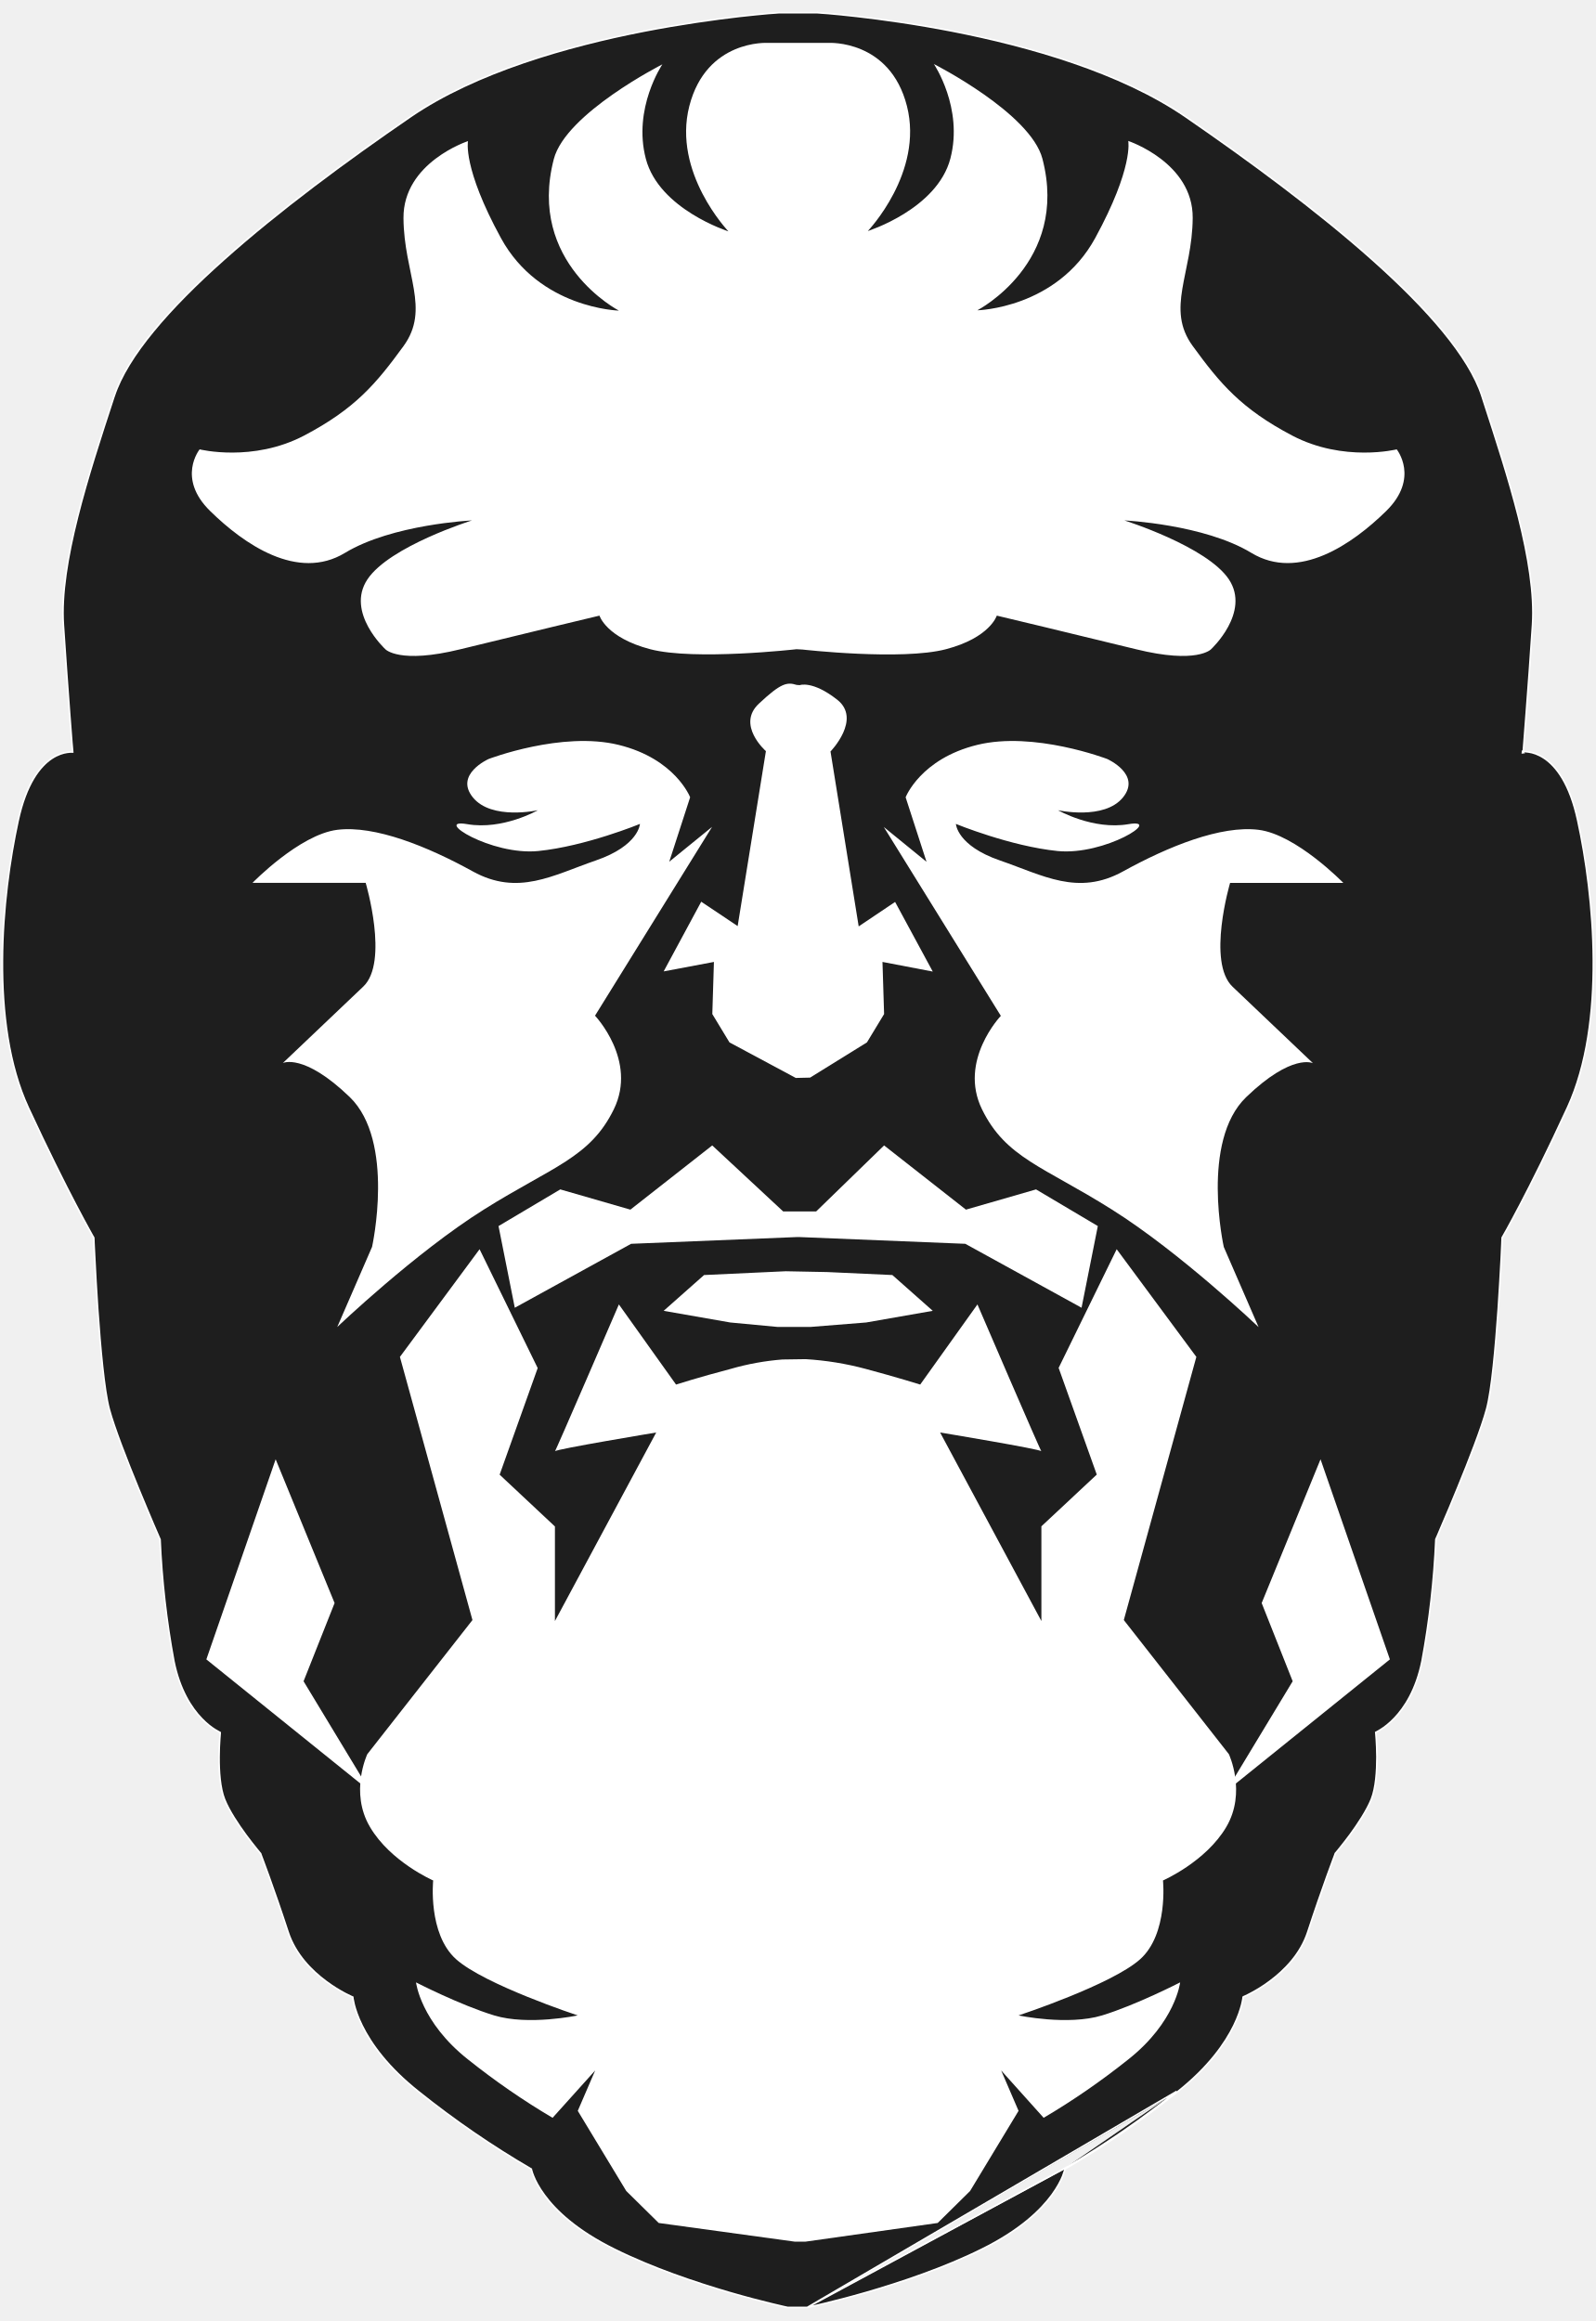
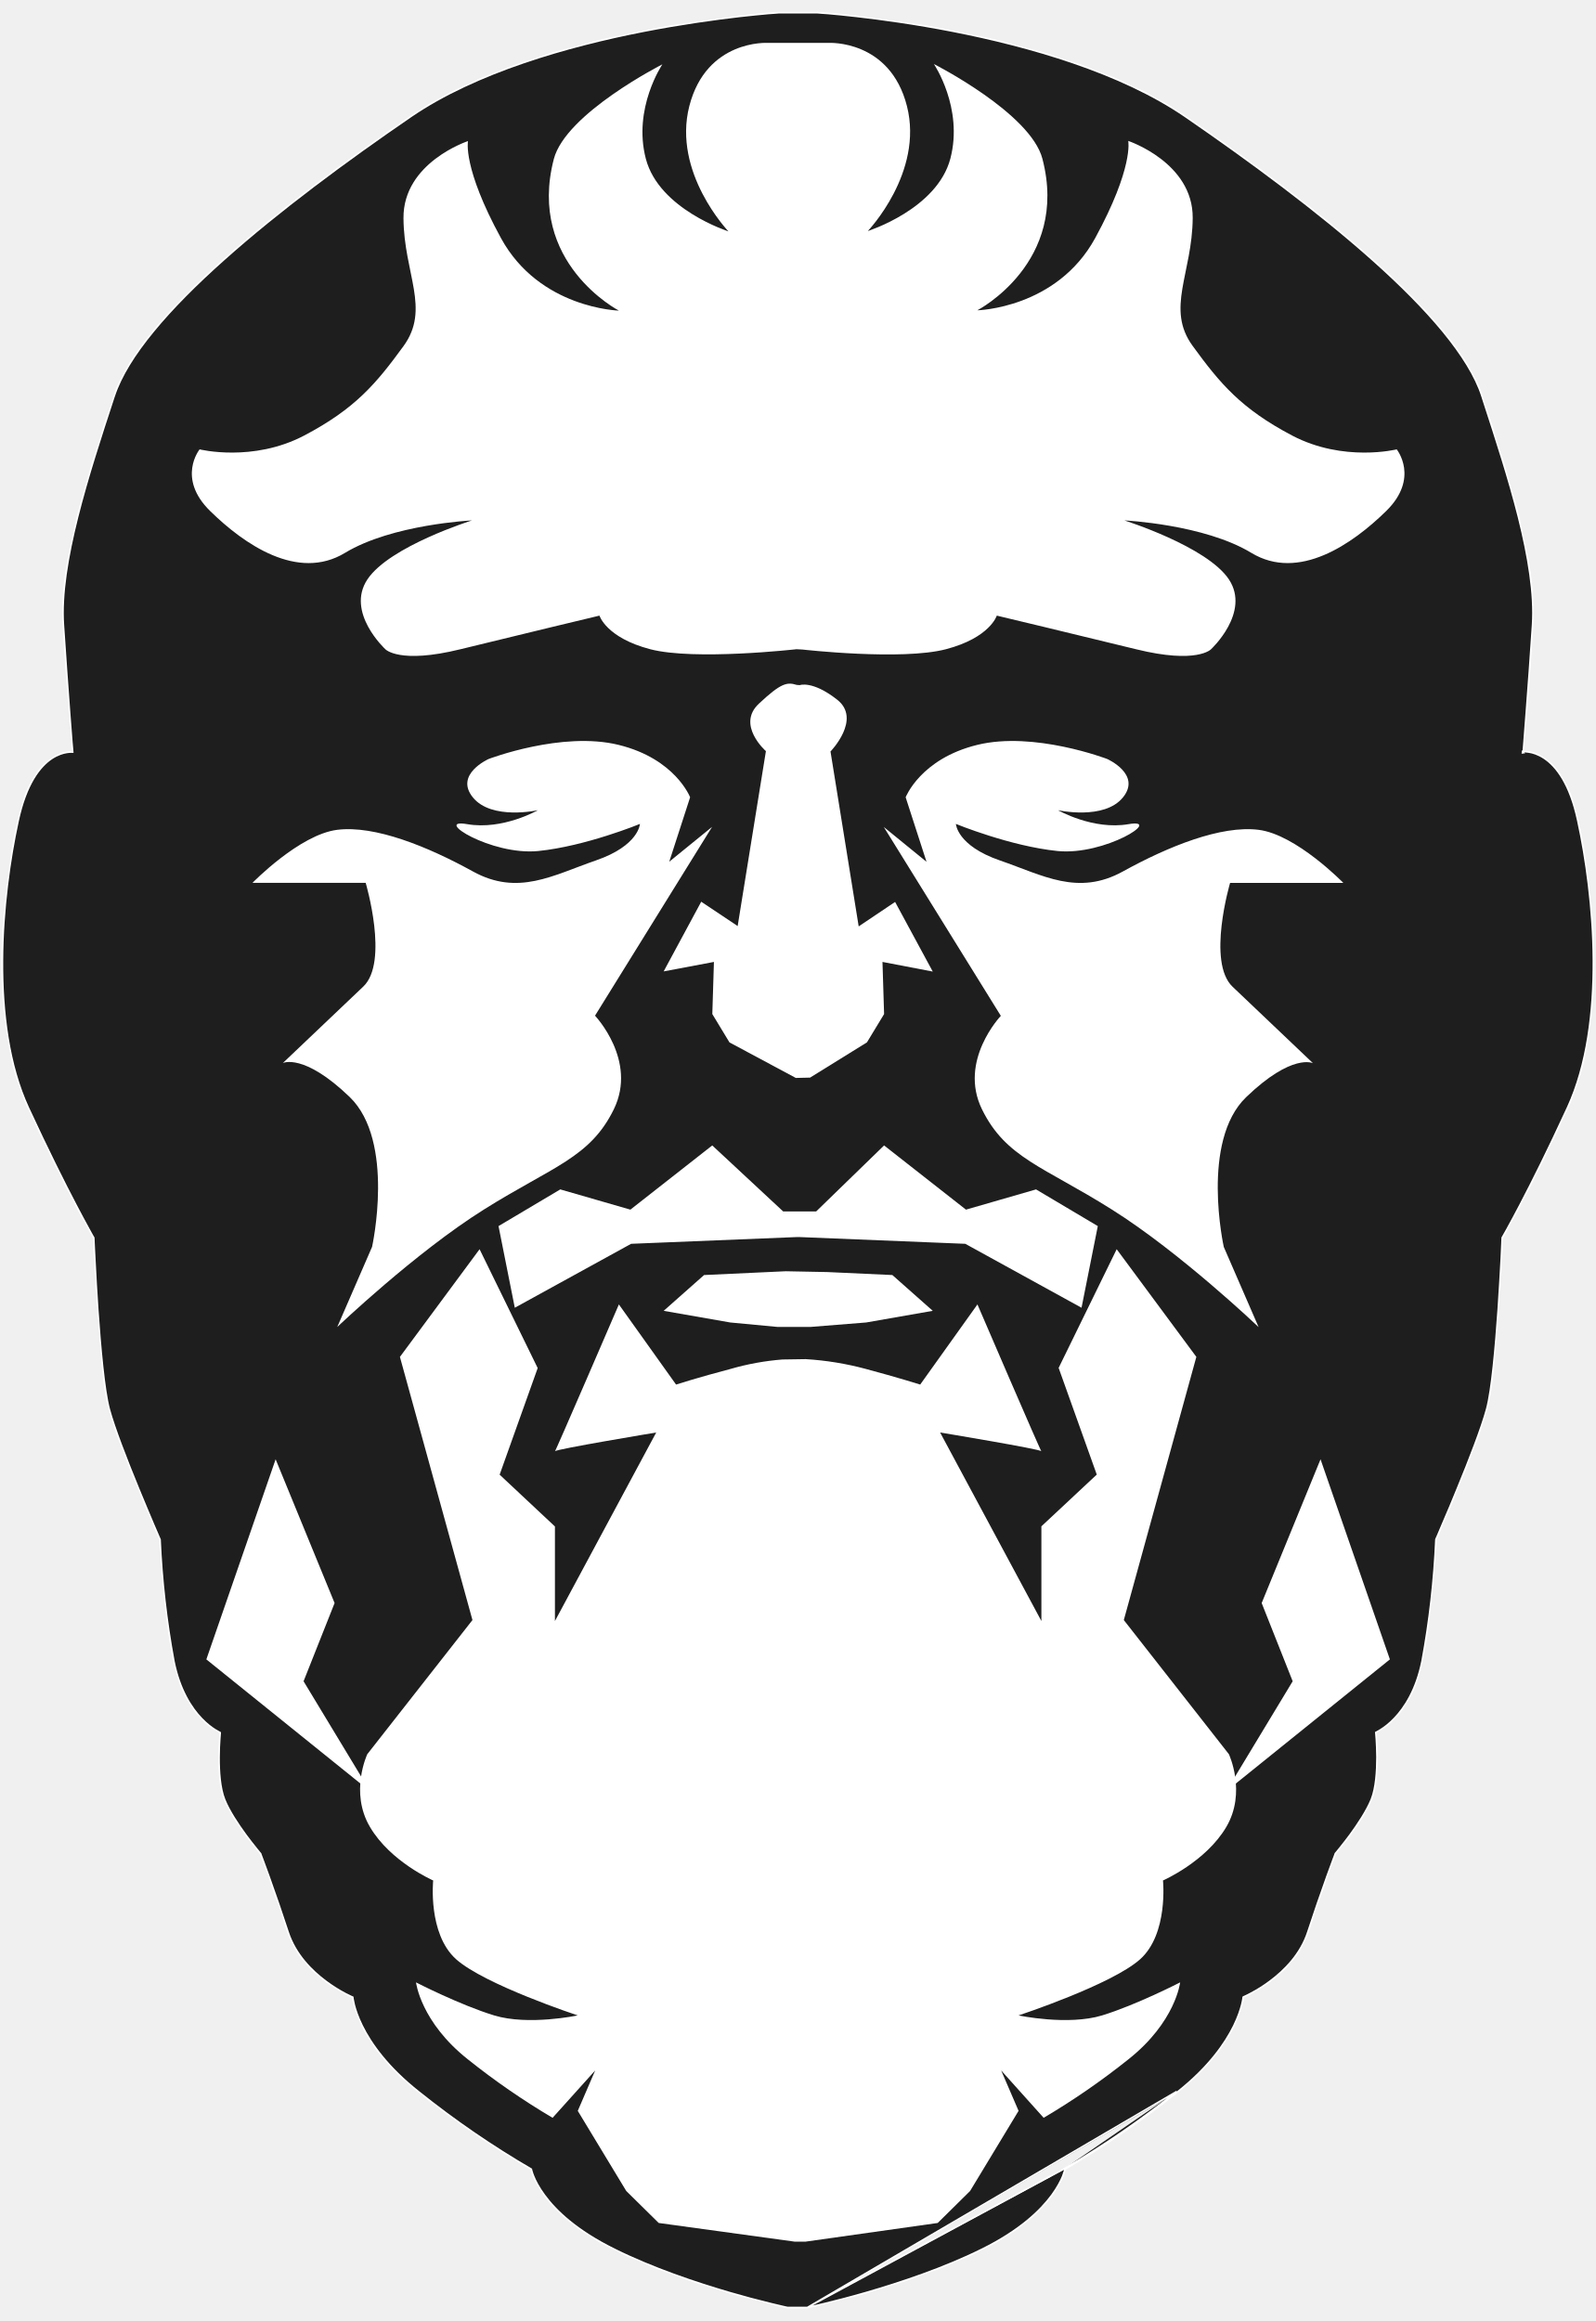
- <svg xmlns="http://www.w3.org/2000/svg" width="77px" height="112px" viewBox="0 0 77 111" version="1.1">
-   <g id="surface1">
-     <path style="fill-rule:nonzero;fill:rgb(11.765%,11.765%,11.765%);fill-opacity:1;stroke-width:0.5;stroke-linecap:butt;stroke-linejoin:miter;stroke:rgb(100%,100%,100%);stroke-opacity:1;stroke-miterlimit:4;" d="M 253.954 724.978 L 247.74 724.978 L 247.791 724.748 C 247.74 724.978 247.74 724.978 247.74 724.978 L 247.715 724.978 L 247.638 724.952 C 247.587 724.952 247.511 724.927 247.384 724.901 C 247.155 724.85 246.823 724.774 246.365 724.671 C 245.499 724.467 244.2 724.186 242.596 723.777 C 239.336 722.985 234.778 721.81 229.455 720.251 C 218.836 717.135 205.236 712.561 193.292 706.608 C 181.323 700.681 174.778 694.345 171.238 689.465 C 169.456 687.038 168.437 684.994 167.851 683.538 C 167.546 682.797 167.367 682.209 167.265 681.826 C 167.214 681.621 167.164 681.468 167.138 681.366 C 167.138 681.34 167.138 681.34 167.138 681.315 C 154.787 674.084 142.97 665.96 131.816 656.992 C 121.884 649.123 116.663 641.612 113.938 636.068 C 112.563 633.283 111.824 631.009 111.417 629.399 C 111.239 628.607 111.111 627.994 111.035 627.56 C 111.009 627.355 110.984 627.177 110.984 627.074 C 110.984 627.074 110.984 627.049 110.984 627.049 L 110.933 627.023 C 110.806 626.972 110.627 626.895 110.424 626.793 C 109.965 626.589 109.329 626.282 108.565 625.874 C 106.986 625.03 104.872 623.779 102.58 622.067 C 98.047 618.694 92.928 613.533 90.636 606.533 C 88.37 599.584 86.205 593.375 84.6 588.904 C 83.786 586.656 83.123 584.867 82.665 583.615 C 82.436 583.002 82.258 582.517 82.13 582.185 C 82.079 582.031 82.028 581.904 82.003 581.827 L 81.977 581.725 L 81.901 581.648 C 81.85 581.572 81.748 581.469 81.621 581.316 C 81.392 581.035 81.035 580.626 80.628 580.09 C 79.787 579.042 78.641 577.586 77.393 575.9 C 74.923 572.527 72.071 568.235 70.645 564.658 C 69.219 561.056 68.887 555.716 68.913 551.296 C 68.913 549.073 69.015 547.106 69.117 545.65 C 69.142 544.934 69.193 544.372 69.244 543.963 C 69.244 543.785 69.269 543.631 69.269 543.529 C 69.193 543.478 69.091 543.427 68.964 543.376 C 68.633 543.197 68.2 542.967 67.64 542.609 C 66.545 541.92 65.042 540.795 63.438 539.109 C 60.203 535.737 56.536 530.09 54.703 521.046 C 52.36 508.348 50.908 495.497 50.348 482.595 L 50.322 482.569 L 50.22 482.314 C 50.119 482.084 49.991 481.777 49.813 481.368 C 49.456 480.525 48.922 479.325 48.31 477.868 C 47.062 474.905 45.356 470.868 43.548 466.448 C 39.932 457.633 35.934 447.312 34.355 441.435 C 32.776 435.508 31.579 421.967 30.738 409.933 C 30.331 403.929 30.025 398.258 29.822 394.119 C 29.72 392.049 29.618 390.337 29.567 389.162 C 29.541 388.575 29.516 388.115 29.516 387.808 L 29.49 387.45 L 29.49 387.374 L 29.44 387.272 C 29.363 387.169 29.261 386.99 29.134 386.761 C 28.905 386.326 28.523 385.662 28.039 384.768 C 27.071 383.005 25.645 380.373 23.837 376.899 C 20.221 369.975 15.076 359.704 8.913 346.342 C 2.725 332.954 0.662 316.194 0.764 299.868 C 0.84 283.543 3.132 267.626 5.679 255.848 C 8.226 244.044 12.555 238.602 16.299 236.098 C 18.158 234.872 19.864 234.361 21.112 234.182 C 21.749 234.08 22.258 234.054 22.614 234.08 C 22.691 234.08 22.793 234.08 22.869 234.08 L 22.818 233.441 C 22.767 232.828 22.691 231.934 22.589 230.81 C 22.436 228.561 22.182 225.342 21.876 221.51 C 21.316 213.871 20.577 203.779 19.94 194.045 C 19.278 184.259 21.265 172.405 24.397 159.886 C 27.504 147.469 31.782 134.362 35.832 121.971 L 35.934 121.69 C 37.996 115.43 42.3 108.507 48.259 101.251 C 54.193 93.995 61.782 86.381 70.39 78.691 C 87.606 63.259 108.896 47.47 129.269 33.469 C 149.693 19.468 178.598 11.267 202.384 6.592 C 214.277 4.267 224.922 2.81 232.562 1.916 C 236.382 1.482 239.464 1.201 241.603 0.996 C 242.647 0.92 243.487 0.843 244.048 0.818 C 244.328 0.792 244.531 0.766 244.684 0.766 L 244.837 0.766 L 244.888 0.741 C 244.888 0.741 244.888 0.741 244.913 0.996 L 244.888 0.741 L 257.239 0.741 L 257.214 0.996 C 257.239 0.741 257.239 0.741 257.239 0.741 L 257.29 0.766 L 257.443 0.766 C 257.596 0.766 257.8 0.792 258.08 0.818 C 258.64 0.843 259.455 0.92 260.525 0.996 C 262.664 1.175 265.745 1.482 269.565 1.916 C 277.205 2.785 287.825 4.241 299.718 6.566 C 323.504 11.242 352.408 19.417 372.833 33.469 C 393.206 47.521 414.522 63.31 431.737 78.716 C 440.371 86.432 447.96 94.046 453.919 101.302 C 459.853 108.558 464.182 115.456 466.194 121.741 L 466.678 123.248 C 470.574 135.282 474.674 147.903 477.679 159.886 C 480.786 172.353 482.747 184.183 482.11 193.968 C 481.474 203.702 480.735 213.768 480.15 221.433 C 479.869 225.24 479.615 228.459 479.436 230.707 C 479.335 231.832 479.258 232.726 479.233 233.339 L 479.182 233.978 C 479.233 233.978 479.335 233.978 479.436 233.952 C 479.768 233.952 480.277 233.978 480.914 234.08 C 482.161 234.259 483.868 234.77 485.752 236.022 C 489.496 238.525 493.825 243.967 496.346 255.745 C 498.893 267.498 501.16 283.415 501.236 299.741 C 501.338 316.067 499.275 332.827 493.138 346.24 C 487 359.628 481.856 369.924 478.24 376.848 C 476.431 380.322 475.005 382.954 474.038 384.717 C 473.528 385.611 473.172 386.275 472.917 386.709 C 472.79 386.939 472.688 387.093 472.637 387.22 L 472.56 387.323 L 472.56 387.399 L 472.535 387.757 C 472.535 388.064 472.51 388.523 472.484 389.111 C 472.433 390.286 472.357 391.998 472.255 394.068 C 472.026 398.207 471.72 403.878 471.313 409.882 C 470.472 421.942 469.275 435.457 467.696 441.359 C 466.117 447.261 462.119 457.582 458.503 466.397 C 456.72 470.817 455.014 474.853 453.741 477.792 C 453.129 479.273 452.62 480.474 452.263 481.292 C 452.06 481.726 451.932 482.033 451.831 482.263 L 451.729 482.493 L 451.703 482.544 C 451.143 495.446 449.691 508.297 447.348 520.995 C 445.515 530.039 441.848 535.686 438.613 539.058 C 437.009 540.744 435.506 541.868 434.411 542.558 C 433.877 542.916 433.418 543.146 433.113 543.325 C 432.96 543.376 432.858 543.427 432.781 543.478 C 432.781 543.58 432.807 543.708 432.832 543.912 C 432.858 544.296 432.909 544.883 432.96 545.599 C 433.062 547.029 433.138 549.022 433.163 551.245 C 433.163 555.639 432.832 560.979 431.406 564.607 C 429.955 568.184 427.128 572.476 424.658 575.849 C 423.41 577.535 422.264 578.991 421.423 580.039 C 421.016 580.575 420.659 580.984 420.43 581.265 C 420.303 581.418 420.226 581.52 420.15 581.597 L 420.074 581.674 L 420.048 581.75 C 420.023 581.853 419.972 581.98 419.921 582.134 C 419.793 582.466 419.615 582.951 419.386 583.564 C 418.928 584.816 418.265 586.605 417.45 588.853 C 415.846 593.324 413.681 599.533 411.415 606.482 C 409.148 613.482 404.004 618.643 399.471 622.016 C 397.204 623.727 395.065 624.979 393.512 625.797 C 392.722 626.231 392.086 626.538 391.627 626.742 C 391.423 626.844 391.245 626.921 391.118 626.972 C 391.118 626.972 391.092 626.998 391.092 626.998 C 391.067 626.998 391.067 626.998 391.067 627.023 C 391.067 627.125 391.041 627.304 391.016 627.509 C 390.94 627.943 390.838 628.556 390.634 629.374 C 390.227 630.958 389.488 633.257 388.138 636.042 C 385.413 641.612 380.244 649.123 370.337 656.992 M 253.954 724.978 L 370.159 656.788 M 253.954 724.978 L 253.98 724.978 L 253.954 724.901 C 253.98 724.978 253.98 724.978 253.98 724.978 L 254.056 724.952 C 254.107 724.952 254.209 724.927 254.311 724.901 C 254.565 724.85 254.896 724.774 255.355 724.671 C 256.246 724.467 257.545 724.186 259.2 723.777 C 262.46 722.985 267.095 721.81 272.468 720.251 C 283.19 717.135 296.916 712.561 308.86 706.608 C 320.804 700.681 327.349 694.345 330.915 689.465 C 332.672 687.038 333.716 684.994 334.302 683.538 C 334.582 682.797 334.76 682.209 334.887 681.826 C 334.938 681.621 334.964 681.468 334.989 681.366 C 334.989 681.34 334.989 681.34 335.015 681.315 M 253.954 724.978 L 334.786 681.162 M 370.337 656.992 L 370.159 656.788 M 370.337 656.992 L 370.159 656.788 M 370.337 656.992 C 359.157 665.96 347.366 674.084 335.015 681.315 M 370.159 656.788 C 358.979 665.781 347.162 673.906 334.786 681.162 M 335.015 681.315 C 335.015 681.289 335.015 681.264 335.015 681.238 L 335.015 681.187 C 335.015 681.187 335.015 681.187 334.786 681.162 M 335.015 681.315 C 334.964 681.34 334.938 681.34 334.913 681.366 L 334.786 681.162 M 479.156 234.233 C 478.978 234.233 478.902 234.259 478.902 234.259 C 478.902 234.259 478.902 234.156 478.927 234.003 Z M 479.156 234.233 " transform="matrix(0.153386,0,0,0.152893,0,0)" />
-     <path style=" stroke:none;fill-rule:nonzero;fill:rgb(100%,100%,100%);fill-opacity:1;" d="M 38.859 107.672 L 45.246 106.77 L 46.809 105.227 L 49.148 101.359 L 48.309 99.41 L 50.359 101.695 C 51.785 100.855 53.148 99.91 54.441 98.879 C 56.73 97.07 56.945 95.16 56.945 95.16 C 56.945 95.16 54.836 96.246 53.18 96.754 C 51.523 97.258 49.148 96.754 49.148 96.754 C 49.148 96.754 53.652 95.27 55.02 94.039 C 56.383 92.809 56.117 90.242 56.117 90.242 C 56.117 90.242 58.184 89.34 59.172 87.66 C 60.16 85.984 59.297 84.148 59.297 84.148 L 54.227 77.676 L 57.727 64.977 L 53.883 59.781 L 51.082 65.508 L 52.922 70.656 L 50.25 73.152 L 50.25 77.723 L 45.363 68.625 C 45.363 68.625 50.246 69.434 50.25 69.531 C 50.254 69.629 47.164 62.445 47.164 62.445 L 44.402 66.312 C 44.402 66.312 43.328 65.973 41.766 65.555 C 40.82 65.301 39.852 65.145 38.875 65.086 L 37.754 65.102 C 36.91 65.168 36.074 65.32 35.262 65.555 C 33.699 65.965 32.621 66.312 32.621 66.312 L 29.863 62.445 C 29.863 62.445 26.766 69.629 26.777 69.531 C 26.789 69.434 31.664 68.625 31.664 68.625 L 26.777 77.723 L 26.777 73.16 L 24.109 70.66 L 25.945 65.516 L 23.141 59.781 L 19.297 64.977 L 22.797 77.676 L 17.723 84.148 C 17.723 84.148 16.859 85.98 17.852 87.66 C 18.84 89.344 20.902 90.242 20.902 90.242 C 20.902 90.242 20.637 92.809 22.004 94.039 C 23.371 95.27 27.875 96.754 27.875 96.754 C 27.875 96.754 25.5 97.258 23.844 96.754 C 22.184 96.246 20.074 95.16 20.074 95.16 C 20.074 95.16 20.293 97.07 22.582 98.879 C 23.875 99.91 25.238 100.855 26.664 101.695 L 28.719 99.41 L 27.879 101.359 L 30.219 105.227 L 31.785 106.77 L 38.355 107.672 Z M 38.859 107.672 " />
-     <path style=" stroke:none;fill-rule:nonzero;fill:rgb(100%,100%,100%);fill-opacity:1;" d="M 43.699 37.973 C 43.699 37.973 44.414 36.117 47.152 35.445 C 49.891 34.77 53.426 36.125 53.426 36.125 C 53.426 36.125 55.09 36.863 54.188 37.977 C 53.285 39.094 51.051 38.598 51.051 38.598 C 51.051 38.598 52.746 39.566 54.453 39.27 C 56.164 38.977 53.309 40.793 51.031 40.566 C 48.75 40.336 46.125 39.258 46.125 39.258 C 46.125 39.258 46.172 40.305 48.246 41.02 C 50.324 41.734 52.008 42.754 54.188 41.551 C 56.367 40.348 58.91 39.316 60.73 39.543 C 62.551 39.77 64.82 42.105 64.82 42.105 L 59.355 42.105 C 59.355 42.105 58.223 45.93 59.477 47.117 C 60.727 48.305 63.355 50.805 63.355 50.805 C 63.355 50.805 62.352 50.305 60.133 52.441 C 57.914 54.574 59.051 59.672 59.051 59.672 L 60.73 63.539 C 60.73 63.539 56.961 59.945 53.652 57.867 C 50.348 55.785 48.531 55.379 47.383 53.027 C 46.234 50.68 48.293 48.52 48.293 48.52 L 42.645 39.406 L 44.707 41.086 Z M 43.699 37.973 " />
-     <path style=" stroke:none;fill-rule:nonzero;fill:rgb(100%,100%,100%);fill-opacity:1;" d="M 63.719 69.918 L 60.879 76.855 L 62.375 80.629 L 59.164 85.941 L 67.066 79.574 Z M 63.719 69.918 " />
-     <path style=" stroke:none;fill-rule:nonzero;fill:rgb(100%,100%,100%);fill-opacity:1;" d="M 38.727 30.844 C 38.727 30.844 43.512 31.387 45.645 30.828 C 47.773 30.27 48.098 29.207 48.098 29.207 C 48.098 29.207 51.855 30.102 54.812 30.828 C 57.77 31.559 58.438 30.828 58.438 30.828 C 58.438 30.828 60.355 29.051 59.297 27.457 C 58.234 25.863 54.254 24.613 54.254 24.613 C 54.254 24.613 58.105 24.797 60.383 26.18 C 62.664 27.562 65.262 25.754 66.887 24.16 C 68.512 22.566 67.395 21.184 67.395 21.184 C 67.395 21.184 64.836 21.82 62.355 20.52 C 59.879 19.219 58.863 17.996 57.551 16.195 C 56.238 14.398 57.531 12.695 57.551 10.02 C 57.574 7.344 54.441 6.301 54.441 6.301 C 54.441 6.301 54.707 7.574 52.848 10.984 C 50.988 14.391 47.16 14.473 47.16 14.473 C 47.16 14.473 51.605 12.176 50.301 7.164 C 49.727 4.953 45.062 2.59 45.062 2.59 C 45.062 2.59 46.496 4.703 45.859 7.148 C 45.219 9.594 41.875 10.648 41.875 10.648 C 41.875 10.648 44.578 7.824 43.762 4.617 C 42.945 1.406 39.992 1.57 39.992 1.57 L 37.035 1.57 C 37.035 1.57 34.09 1.398 33.262 4.617 C 32.438 7.832 35.148 10.664 35.148 10.664 C 35.148 10.664 31.805 9.602 31.164 7.164 C 30.523 4.727 31.961 2.605 31.961 2.605 C 31.961 2.605 27.297 4.969 26.723 7.176 C 25.418 12.191 29.863 14.488 29.863 14.488 C 29.863 14.488 26.031 14.395 24.172 10.988 C 22.312 7.582 22.582 6.309 22.582 6.309 C 22.582 6.309 19.449 7.336 19.469 10.027 C 19.488 12.715 20.781 14.402 19.469 16.203 C 18.156 18.004 17.148 19.219 14.672 20.52 C 12.191 21.82 9.633 21.184 9.633 21.184 C 9.633 21.184 8.512 22.566 10.141 24.16 C 11.77 25.758 14.363 27.562 16.645 26.18 C 18.926 24.797 22.773 24.613 22.773 24.613 C 22.773 24.613 18.793 25.859 17.73 27.457 C 16.668 29.051 18.594 30.828 18.594 30.828 C 18.594 30.828 19.262 31.559 22.223 30.828 C 25.18 30.102 28.926 29.207 28.926 29.207 C 28.926 29.207 29.246 30.27 31.375 30.828 C 33.508 31.387 38.434 30.828 38.434 30.828 Z M 38.727 30.844 " />
-     <path style=" stroke:none;fill-rule:nonzero;fill:rgb(100%,100%,100%);fill-opacity:1;" d="M 33.301 37.973 C 33.301 37.973 32.59 36.117 29.852 35.445 C 27.113 34.77 23.578 36.125 23.578 36.125 C 23.578 36.125 21.914 36.863 22.816 37.977 C 23.719 39.094 25.953 38.598 25.953 38.598 C 25.953 38.598 24.258 39.566 22.547 39.27 C 20.84 38.977 23.691 40.793 25.973 40.566 C 28.258 40.336 30.879 39.258 30.879 39.258 C 30.879 39.258 30.832 40.305 28.754 41.02 C 26.68 41.734 24.996 42.754 22.816 41.551 C 20.637 40.348 18.09 39.316 16.273 39.543 C 14.453 39.77 12.184 42.102 12.184 42.102 L 17.645 42.102 C 17.645 42.102 18.781 45.926 17.527 47.109 C 16.277 48.297 13.648 50.797 13.648 50.797 C 13.648 50.797 14.652 50.297 16.871 52.434 C 19.086 54.57 17.953 59.668 17.953 59.668 L 16.273 63.535 C 16.273 63.535 20.035 59.945 23.348 57.867 C 26.664 55.785 28.477 55.371 29.621 53.023 C 30.766 50.672 28.711 48.512 28.711 48.512 L 34.359 39.402 L 32.293 41.082 Z M 33.301 37.973 " />
-     <path style=" stroke:none;fill-rule:nonzero;fill:rgb(100%,100%,100%);fill-opacity:1;" d="M 39.383 57.957 L 42.66 54.773 L 46.609 57.871 L 49.992 56.895 L 52.973 58.664 L 52.188 62.605 L 46.578 59.52 L 38.59 59.195 L 38.438 59.195 L 30.453 59.52 L 24.84 62.605 L 24.055 58.664 L 27.035 56.895 L 30.418 57.871 L 34.367 54.773 L 37.789 57.957 Z M 39.383 57.957 " />
-     <path style=" stroke:none;fill-rule:nonzero;fill:rgb(100%,100%,100%);fill-opacity:1;" d="M 39.914 60.883 L 43.059 61.027 L 45.008 62.754 L 41.797 63.316 L 39.113 63.531 L 37.516 63.531 L 35.234 63.316 L 32.023 62.754 L 33.973 61.027 L 37.914 60.844 Z M 39.914 60.883 " />
-     <path style=" stroke:none;fill-rule:nonzero;fill:rgb(100%,100%,100%);fill-opacity:1;" d="M 13.301 69.918 L 16.145 76.855 L 14.648 80.629 L 17.859 85.941 L 9.957 79.574 Z M 13.301 69.918 " />
-     <path style=" stroke:none;fill-rule:nonzero;fill:rgb(100%,100%,100%);fill-opacity:1;" d="M 38.441 32.551 C 37.973 32.402 37.676 32.465 36.625 33.449 C 35.512 34.477 36.957 35.746 36.957 35.746 L 35.594 44.188 L 33.836 43.012 L 32.023 46.375 L 34.449 45.918 L 34.371 48.434 L 35.199 49.801 L 38.398 51.516 L 39.09 51.5 L 41.832 49.801 L 42.66 48.434 L 42.582 45.918 L 45.008 46.383 L 43.191 43.023 L 41.434 44.203 L 40.074 35.762 C 40.074 35.762 41.594 34.203 40.395 33.262 C 39.199 32.324 38.586 32.562 38.586 32.562 Z M 38.441 32.551 " />
+ <svg xmlns="http://www.w3.org/2000/svg" height="112" viewBox="0 0 77 111" width="77">
+   <path d="m253.954 724.978h-6.214l.051-.23-.05.23h-.026l-.077-.026c-.05 0-.127-.025-.254-.05-.23-.052-.56-.128-1.019-.23-.866-.205-2.165-.486-3.769-.895a295.59 295.59 0 0 1 -13.14-3.526c-10.62-3.116-24.22-7.69-36.164-13.643-11.969-5.927-18.514-12.263-22.054-17.143-1.782-2.427-2.801-4.471-3.387-5.927a13.794 13.794 0 0 1 -.586-1.712c-.05-.205-.101-.358-.127-.46v-.051a290.995 290.995 0 0 1 -35.322-24.323c-9.932-7.869-15.153-15.38-17.878-20.924-1.375-2.785-2.114-5.06-2.521-6.669a42.607 42.607 0 0 1 -.382-1.84c-.026-.204-.051-.382-.051-.485v-.025l-.051-.026a6.779 6.779 0 0 1 -.51-.23 29.561 29.561 0 0 1 -1.858-.92 47.337 47.337 0 0 1 -5.985-3.806c-4.533-3.373-9.652-8.534-11.944-15.534a649.517 649.517 0 0 0 -6.036-17.629c-.814-2.248-1.477-4.037-1.935-5.289-.23-.613-.407-1.098-.535-1.43-.05-.154-.102-.281-.127-.358l-.026-.102-.076-.077c-.051-.076-.153-.179-.28-.332-.23-.28-.586-.69-.993-1.226a136.319 136.319 0 0 1 -3.235-4.19c-2.47-3.373-5.322-7.665-6.748-11.242-1.426-3.602-1.758-8.942-1.732-13.362 0-2.223.102-4.19.204-5.646.025-.716.076-1.278.127-1.687 0-.178.025-.332.025-.434a1.694 1.694 0 0 0 -.305-.153c-.331-.179-.764-.409-1.324-.767-1.095-.69-2.598-1.814-4.202-3.5-3.235-3.372-6.902-9.019-8.735-18.063a278.518 278.518 0 0 1 -4.355-38.451l-.026-.026-.102-.255c-.101-.23-.229-.537-.407-.946-.357-.843-.891-2.043-1.503-3.5-1.248-2.963-2.954-7-4.762-11.42-3.616-8.815-7.614-19.136-9.193-25.013-1.58-5.927-2.776-19.468-3.617-31.502a869.464 869.464 0 0 1 -.916-15.814c-.102-2.07-.204-3.782-.255-4.957-.026-.587-.051-1.047-.051-1.354l-.026-.358v-.076l-.05-.102a5.253 5.253 0 0 1 -.306-.511c-.23-.435-.611-1.099-1.095-1.993a397.712 397.712 0 0 1 -4.202-7.87c-3.616-6.923-8.76-17.194-14.924-30.556-6.188-13.388-8.25-30.148-8.149-46.474.076-16.325 2.368-32.242 4.915-44.02 2.547-11.804 6.876-17.246 10.62-19.75 1.859-1.226 3.565-1.737 4.813-1.916.637-.102 1.146-.128 1.502-.102h.255l-.05-.639c-.052-.613-.128-1.507-.23-2.631a912.69 912.69 0 0 0 -.713-9.3c-.56-7.64-1.299-17.731-1.936-27.465-.662-9.786 1.325-21.64 4.457-34.16 3.107-12.416 7.385-25.523 11.435-37.914l.102-.281c2.062-6.26 6.366-13.183 12.325-20.44 5.934-7.255 13.523-14.869 22.131-22.56 17.216-15.43 38.506-31.22 58.88-45.22 20.423-14.002 49.328-22.203 73.114-26.878 11.893-2.325 22.538-3.782 30.178-4.676 3.82-.434 6.902-.715 9.04-.92 1.045-.076 1.885-.153 2.446-.178.28-.026.483-.052.636-.052h.153l.051-.025.025.255-.025-.255h12.351l-.025.255.025-.255.051.025h.153c.153 0 .357.026.637.052.56.025 1.375.102 2.445.178 2.139.18 5.22.486 9.04.92 7.64.869 18.26 2.325 30.153 4.65 23.786 4.676 52.69 12.851 73.115 26.903 20.373 14.052 41.689 29.841 58.904 45.247 8.634 7.716 16.223 15.33 22.182 22.586 5.934 7.256 10.263 14.154 12.275 20.439l.484 1.507c3.896 12.034 7.996 24.655 11.001 36.638 3.107 12.467 5.068 24.297 4.431 34.082-.636 9.734-1.375 19.8-1.96 27.465-.28 3.807-.535 7.026-.714 9.274-.101 1.125-.178 2.019-.203 2.632l-.051.639c.05 0 .153 0 .254-.026.332 0 .84.026 1.478.128 1.247.179 2.954.69 4.838 1.942 3.744 2.503 8.073 7.945 10.594 19.723 2.547 11.753 4.814 27.67 4.89 43.996.102 16.326-1.96 33.086-8.098 46.499-6.138 13.388-11.282 23.684-14.898 30.608a397.726 397.726 0 0 1 -4.202 7.869c-.51.894-.866 1.558-1.121 1.992-.127.23-.23.384-.28.511l-.077.103v.076l-.025.358c0 .307-.025.766-.05 1.354-.052 1.175-.128 2.887-.23 4.957-.23 4.139-.535 9.81-.942 15.814-.84 12.06-2.038 25.575-3.617 31.477s-5.577 16.223-9.193 25.038a496.544 496.544 0 0 1 -4.762 11.395 199.55 199.55 0 0 1 -1.478 3.5c-.203.434-.33.74-.432.97l-.102.23-.026.052a278.517 278.517 0 0 1 -4.355 38.45c-1.833 9.045-5.5 14.692-8.735 18.064-1.604 1.686-3.107 2.81-4.202 3.5-.534.358-.993.588-1.298.767a1.36 1.36 0 0 0 -.332.153c0 .102.026.23.051.434.026.384.077.971.128 1.687.102 1.43.178 3.423.203 5.646 0 4.394-.33 9.734-1.757 13.362-1.451 3.577-4.278 7.87-6.748 11.242a136.317 136.317 0 0 1 -3.235 4.19c-.407.536-.764.945-.993 1.226-.127.153-.204.255-.28.332l-.076.077-.026.076c-.025.103-.076.23-.127.384-.128.332-.306.817-.535 1.43-.458 1.252-1.12 3.04-1.936 5.289a649.52 649.52 0 0 0 -6.035 17.629c-2.267 7-7.41 12.161-11.944 15.534a43.997 43.997 0 0 1 -5.96 3.78c-.789.435-1.425.742-1.884.946a6.78 6.78 0 0 1 -.51.23l-.025.026c-.025 0-.025 0-.025.025 0 .102-.026.281-.051.486-.076.434-.178 1.047-.382 1.865-.407 1.584-1.146 3.883-2.496 6.668-2.725 5.57-7.894 13.081-17.8 20.95m-116.384 67.986 116.205-68.19m-116.205 68.19h.026l-.026-.077.026.077.076-.026c.05 0 .153-.025.255-.05.254-.052.585-.128 1.044-.23.891-.205 2.19-.486 3.845-.895 3.26-.792 7.895-1.967 13.268-3.526 10.722-3.116 24.448-7.69 36.392-13.643 11.944-5.927 18.49-12.263 22.055-17.143 1.757-2.427 2.8-4.471 3.387-5.927.28-.741.458-1.329.585-1.712.051-.205.077-.358.102-.46 0-.026 0-.026.026-.051m-81.06 43.663 80.83-43.816m35.552-24.17-.178-.204m.178.204-.178-.204m.178.204a292.995 292.995 0 0 1 -35.322 24.323m35.144-24.527a291.957 291.957 0 0 1 -35.373 24.374m.229.153v-.127l-.23-.026m.23.153c-.051.025-.077.025-.102.05l-.127-.203m144.37-446.929c-.178 0-.254.026-.254.026s0-.103.025-.256zm0 0" fill="#1e1e1e" stroke="#fff" stroke-width=".5" transform="scale(.15339 .1529)" />
+   <g fill="#fff">
+     <path d="m38.86 107.672 6.386-.902 1.563-1.543 2.34-3.868-.84-1.949 2.05 2.285a35.234 35.234 0 0 0 4.082-2.816c2.29-1.809 2.504-3.719 2.504-3.719s-2.11 1.086-3.765 1.594c-1.657.504-4.032 0-4.032 0s4.504-1.484 5.872-2.715c1.363-1.23 1.097-3.797 1.097-3.797s2.067-.902 3.055-2.582c.988-1.676.125-3.512.125-3.512l-5.07-6.472 3.5-12.7-3.844-5.195-2.801 5.727 1.84 5.148-2.672 2.496v4.57l-4.887-9.097s4.883.809 4.887.906c.004.098-3.086-7.086-3.086-7.086l-2.762 3.867s-1.074-.34-2.636-.757a14.489 14.489 0 0 0 -2.891-.47l-1.121.017a12.55 12.55 0 0 0 -2.492.453c-1.563.41-2.64.757-2.64.757l-2.759-3.867s-3.097 7.184-3.086 7.086c.012-.097 4.887-.906 4.887-.906l-4.887 9.098v-4.563l-2.668-2.5 1.836-5.144-2.804-5.735-3.844 5.196 3.5 12.699-5.074 6.472s-.864 1.832.129 3.512c.988 1.684 3.05 2.582 3.05 2.582s-.265 2.567 1.102 3.797 5.871 2.715 5.871 2.715-2.375.504-4.031 0c-1.66-.508-3.77-1.594-3.77-1.594s.219 1.91 2.508 3.719a35.234 35.234 0 0 0 4.082 2.816l2.055-2.285-.84 1.95 2.34 3.867 1.566 1.543 6.57.902zm4.84-69.699s.714-1.856 3.452-2.528c2.739-.675 6.274.68 6.274.68s1.664.738.761 1.852c-.902 1.117-3.136.62-3.136.62s1.695.97 3.402.673c1.711-.293-1.144 1.523-3.422 1.296-2.281-.23-4.906-1.308-4.906-1.308s.047 1.047 2.121 1.762c2.078.714 3.762 1.734 5.941.53 2.18-1.202 4.723-2.234 6.543-2.007s4.09 2.562 4.09 2.562h-5.465s-1.132 3.825.122 5.012l3.878 3.688s-1.003-.5-3.222 1.636c-2.219 2.133-1.082 7.23-1.082 7.23l1.68 3.868s-3.77-3.594-7.079-5.672c-3.304-2.082-5.12-2.488-6.27-4.84-1.148-2.347.911-4.507.911-4.507l-5.648-9.114 2.062 1.68zm0 0" />
+     <path d="m63.719 69.918-2.84 6.937 1.496 3.774-3.21 5.312 7.901-6.367zm-24.992-39.074s4.785.543 6.918-.016c2.128-.558 2.453-1.621 2.453-1.621s3.757.895 6.715 1.621c2.957.73 3.624 0 3.624 0s1.918-1.777.86-3.371c-1.063-1.594-5.043-2.844-5.043-2.844s3.851.184 6.129 1.567c2.281 1.383 4.879-.426 6.504-2.02s.508-2.976.508-2.976-2.56.636-5.04-.664c-2.476-1.301-3.492-2.524-4.804-4.325-1.313-1.797-.02-3.5 0-6.175.023-2.676-3.11-3.72-3.11-3.72s.266 1.274-1.593 4.684c-1.86 3.407-5.688 3.489-5.688 3.489s4.445-2.297 3.14-7.309c-.573-2.21-5.237-4.574-5.237-4.574s1.433 2.113.796 4.558c-.64 2.446-3.984 3.5-3.984 3.5s2.703-2.824 1.887-6.03c-.817-3.212-3.77-3.048-3.77-3.048h-2.957s-2.945-.172-3.773 3.047c-.825 3.215 1.886 6.047 1.886 6.047s-3.343-1.062-3.984-3.5c-.64-2.437.797-4.559.797-4.559s-4.664 2.364-5.238 4.57c-1.305 5.016 3.14 7.313 3.14 7.313s-3.832-.093-5.691-3.5c-1.86-3.406-1.59-4.68-1.59-4.68s-3.133 1.028-3.113 3.72c.02 2.687 1.312 4.374 0 6.175-1.313 1.8-2.32 3.016-4.797 4.317-2.48 1.3-5.04.664-5.04.664s-1.12 1.382.509 2.976c1.629 1.598 4.222 3.402 6.504 2.02 2.28-1.383 6.128-1.567 6.128-1.567s-3.98 1.246-5.043 2.844c-1.062 1.594.864 3.371.864 3.371s.668.73 3.629 0c2.957-.726 6.703-1.621 6.703-1.621s.32 1.063 2.449 1.621c2.133.559 7.059 0 7.059 0zm-5.427 7.129s-.71-1.856-3.448-2.528c-2.739-.675-6.274.68-6.274.68s-1.664.738-.762 1.852c.903 1.117 3.137.62 3.137.62s-1.695.97-3.406.673c-1.707-.293 1.144 1.523 3.426 1.296 2.285-.23 4.906-1.308 4.906-1.308s-.047 1.047-2.125 1.762c-2.074.714-3.758 1.734-5.938.53-2.18-1.202-4.726-2.234-6.543-2.007-1.82.227-4.09 2.559-4.09 2.559h5.462s1.136 3.824-.118 5.007l-3.879 3.688s1.004-.5 3.223 1.637c2.215 2.136 1.082 7.234 1.082 7.234l-1.68 3.867s3.762-3.59 7.075-5.668c3.316-2.082 5.129-2.496 6.273-4.844 1.145-2.351-.91-4.511-.91-4.511l5.648-9.11-2.066 1.68zm6.083 19.984 3.277-3.184 3.95 3.098 3.382-.976 2.98 1.77-.785 3.94-5.609-3.085-7.988-.325h-.153l-7.984.325-5.613 3.085-.785-3.94 2.98-1.77 3.383.976 3.95-3.098 3.421 3.184zm0 0" />
+     <path d="m39.914 60.883 3.145.144 1.949 1.727-3.211.562-2.684.215h-1.597l-2.282-.215-3.21-.562 1.949-1.727 3.941-.183zm-26.614 9.035 2.845 6.937-1.497 3.774 3.211 5.312-7.902-6.367zm25.141-37.368c-.468-.148-.765-.085-1.816.9-1.113 1.027.332 2.296.332 2.296l-1.363 8.441-1.758-1.175-1.813 3.363 2.426-.457-.078 2.516.828 1.367 3.2 1.715.69-.016 2.743-1.7.828-1.366-.078-2.516 2.426.465-1.817-3.36-1.757 1.18-1.36-8.441s1.52-1.559.32-2.5c-1.195-.938-1.808-.7-1.808-.7zm0 0" />
  </g>
</svg>
